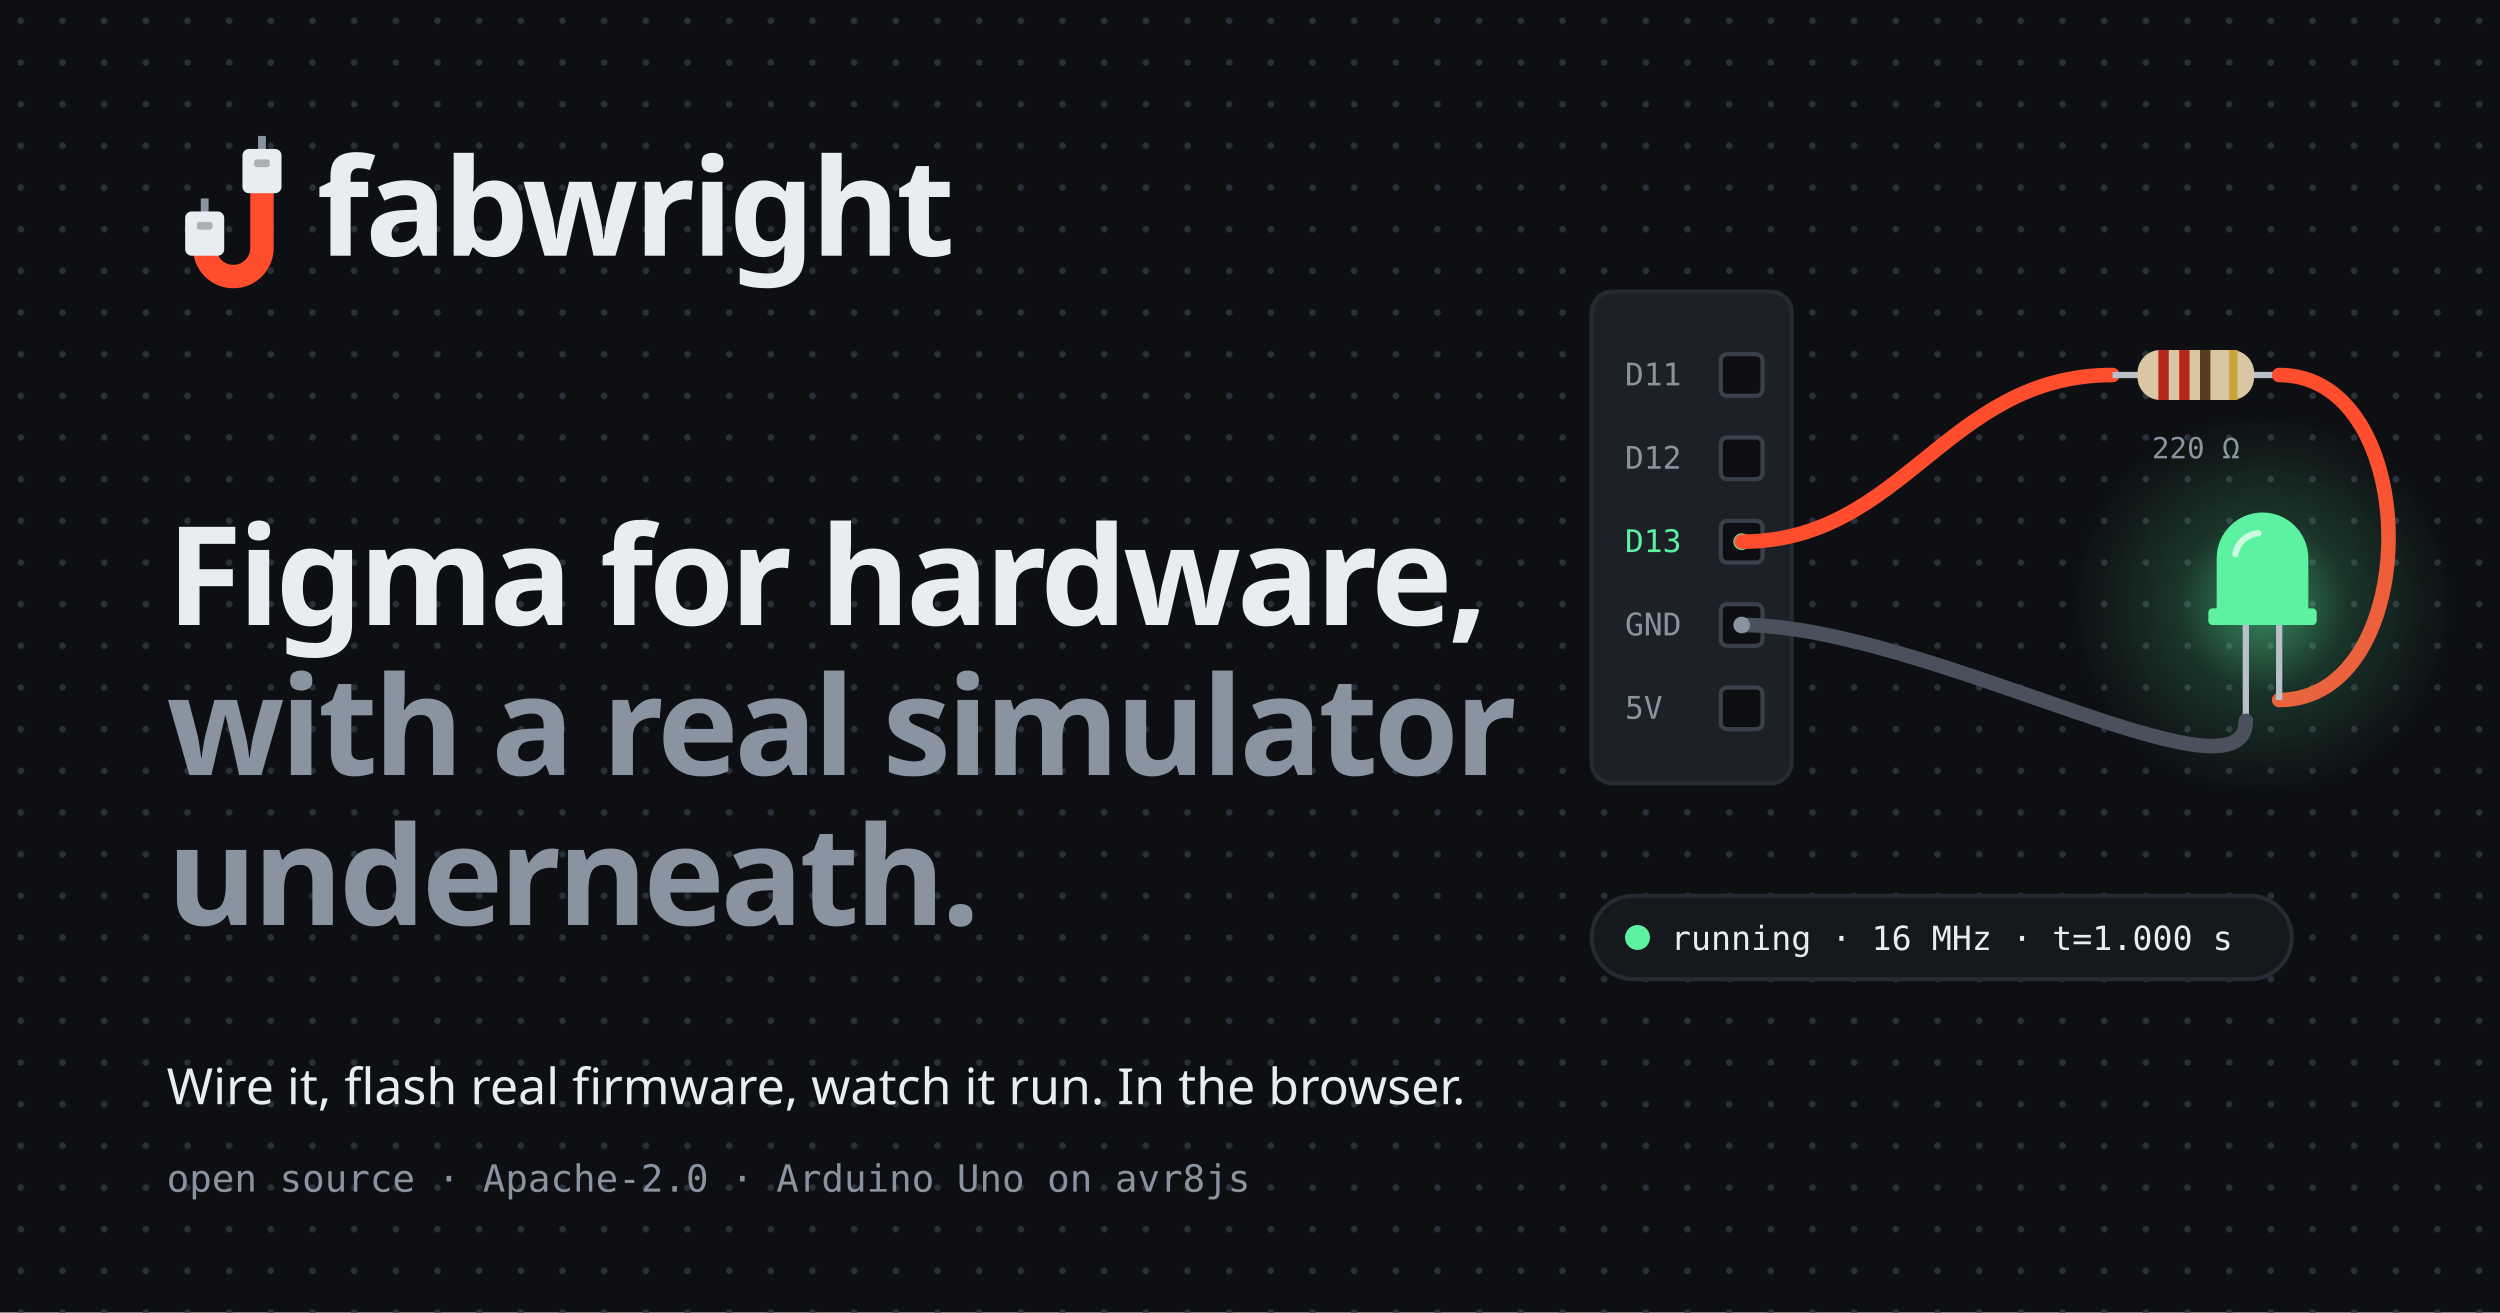
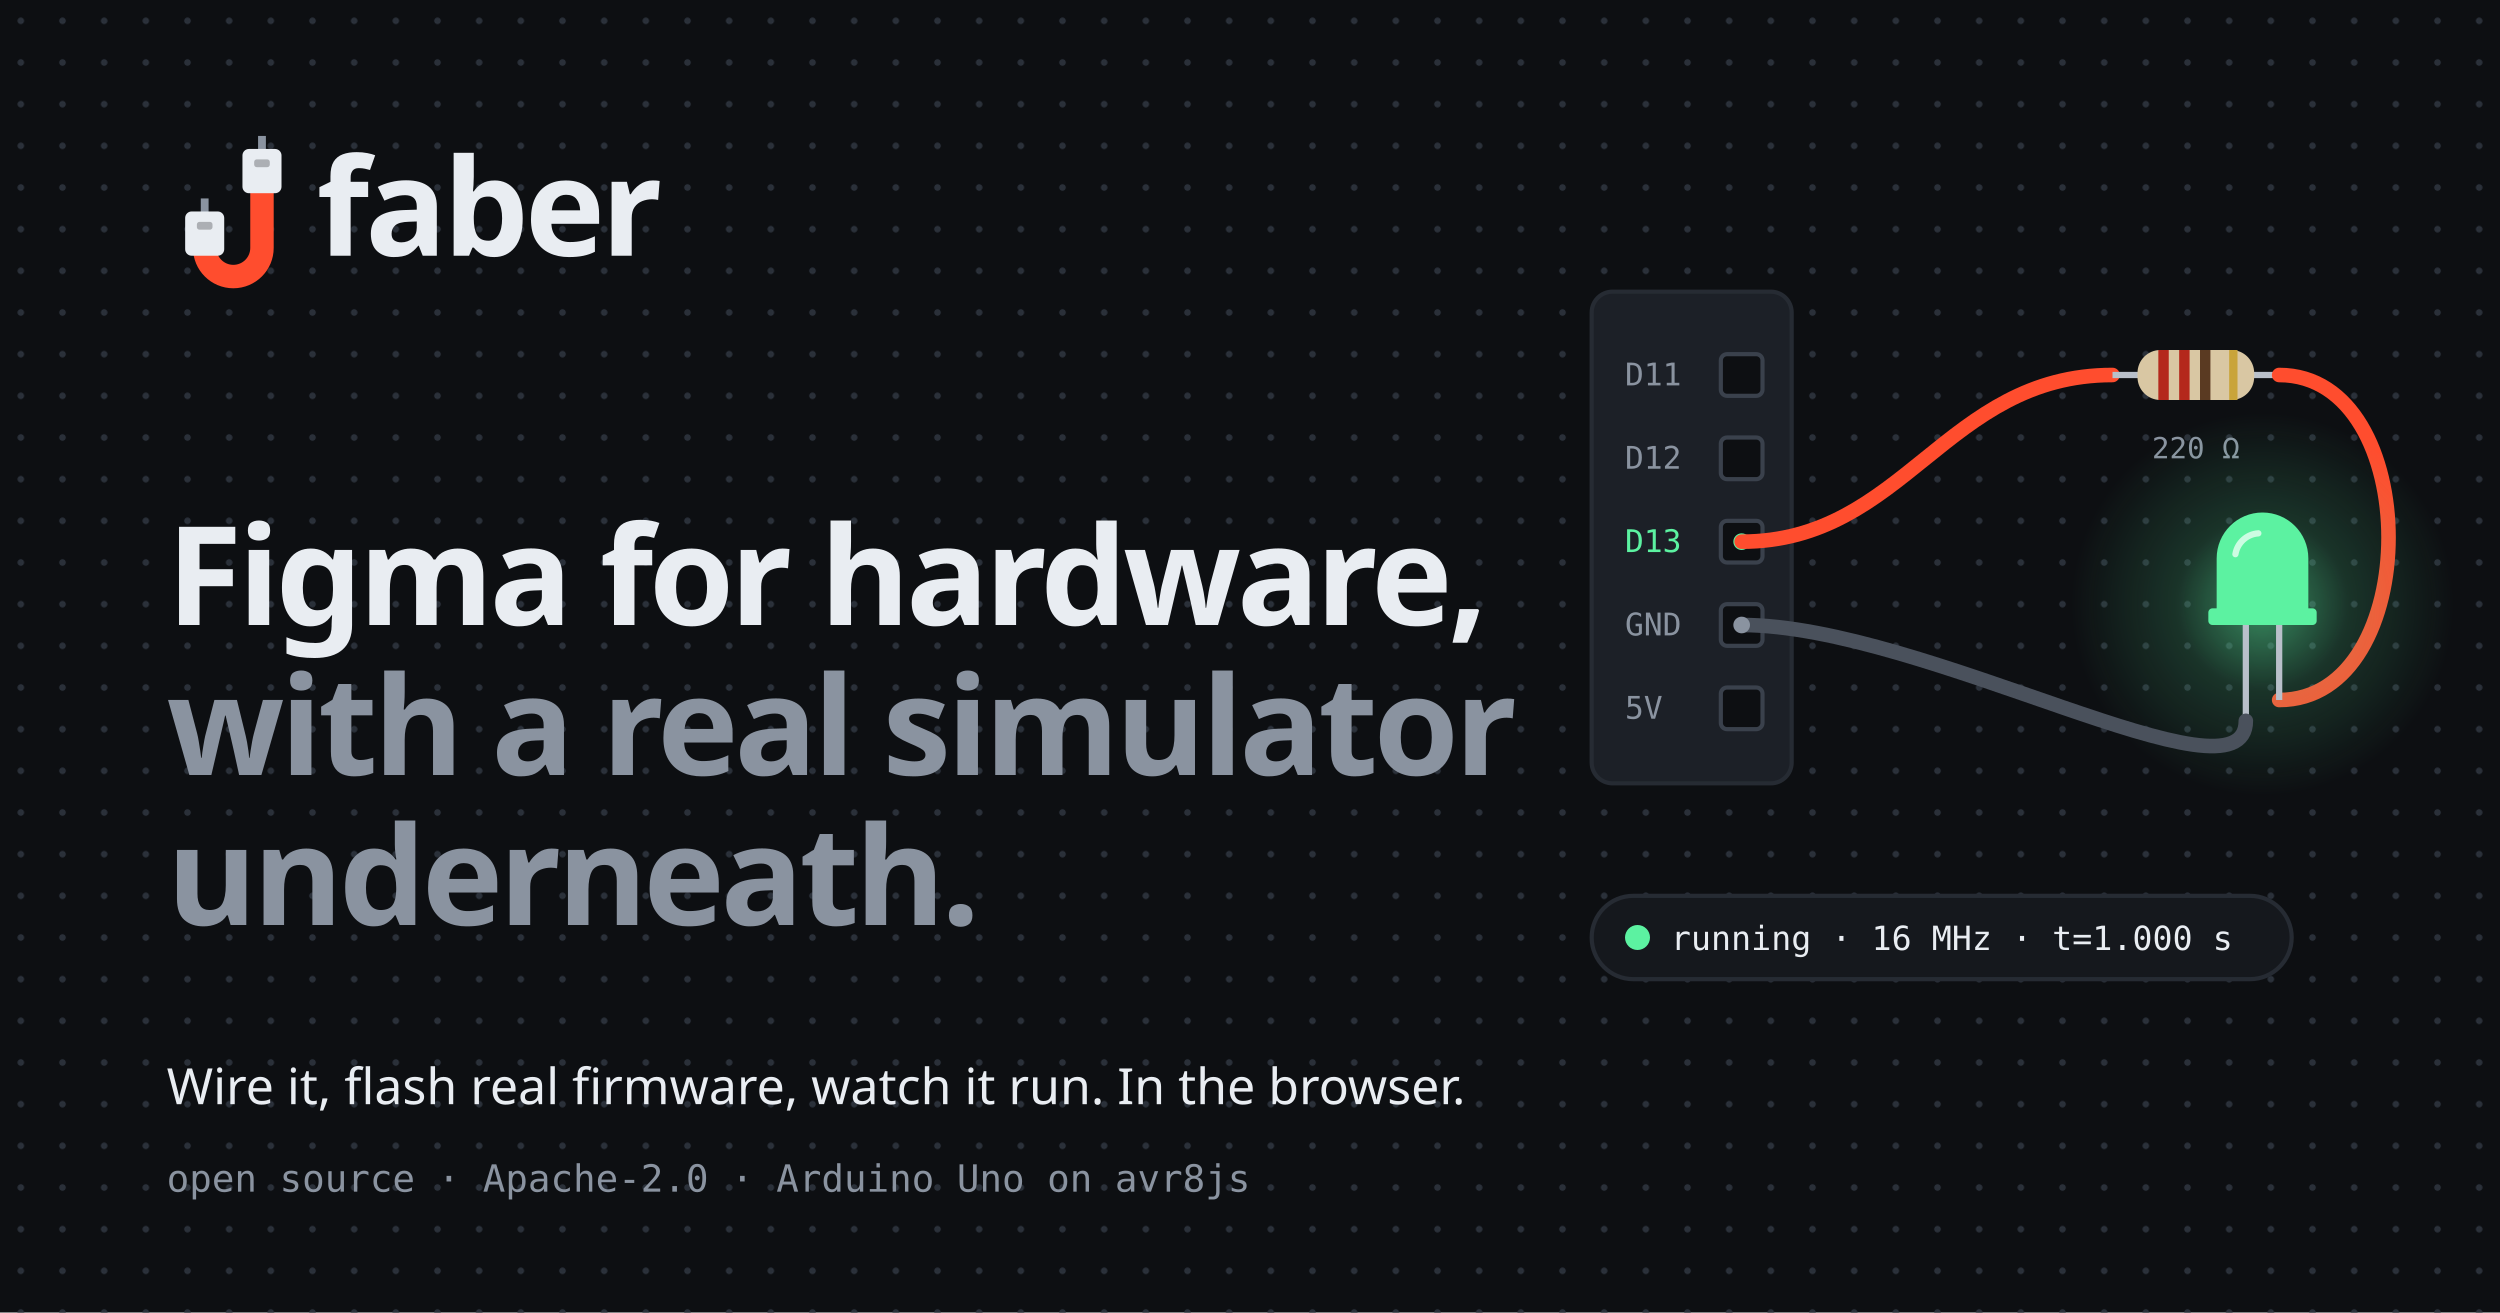
- <svg xmlns="http://www.w3.org/2000/svg" viewBox="0 0 1200 630" width="1200" height="630" role="img" aria-label="Fabwright: Figma for hardware, with a real simulator underneath.">
+ <svg xmlns="http://www.w3.org/2000/svg" viewBox="0 0 1200 630" width="1200" height="630" role="img" aria-label="Faber: Figma for hardware, with a real simulator underneath.">
  <defs>
-     <pattern id="fabwright-card-grid" width="20" height="20" patternUnits="userSpaceOnUse">
+     <pattern id="faber-card-grid" width="20" height="20" patternUnits="userSpaceOnUse">
      <circle cx="10" cy="10" r="1.6" fill="#2A3039" />
    </pattern>
-     <radialGradient id="fabwright-card-glow">
+     <radialGradient id="faber-card-glow">
      <stop offset="0" stop-color="#5CF2A1" stop-opacity=".55" />
      <stop offset=".45" stop-color="#5CF2A1" stop-opacity=".16" />
      <stop offset="1" stop-color="#5CF2A1" stop-opacity="0" />
    </radialGradient>
  </defs>
  <style>
    .display { font-family: "Bricolage Grotesque", "IBM Plex Sans", system-ui, sans-serif; font-weight: 800; }
    .mono { font-family: "IBM Plex Mono", ui-monospace, Menlo, monospace; }
    .ui { font-family: "IBM Plex Sans", system-ui, sans-serif; }
  </style>
  <rect width="1200" height="630" fill="#0D0F12" />
-   <rect width="1200" height="630" fill="url(#fabwright-card-grid)" />
+   <rect width="1200" height="630" fill="url(#faber-card-grid)" />
  <g transform="translate(72 64) scale(1.25)">
    <path d="M43 21 V44 A11 11 0 0 1 21 44 V45" fill="none" stroke="#FF4D2E" stroke-width="9" />
    <rect x="41.5" y="1" width="3" height="6" fill="#8A93A0" />
    <rect x="19.5" y="25" width="3" height="6" fill="#8A93A0" />
    <rect x="35.5" y="6" width="15" height="17" rx="2.5" fill="#E9EDF2" />
    <rect x="13.5" y="30" width="15" height="17" rx="2.5" fill="#E9EDF2" />
    <rect x="40" y="10" width="6" height="3" rx="1" fill="#0D0F12" opacity=".28" />
    <rect x="18" y="34" width="6" height="3" rx="1" fill="#0D0F12" opacity=".28" />
-     <text class="display" x="64" y="47" font-size="52" letter-spacing="-1.5" fill="#E9EDF2">fabwright</text>
+     <text class="display" x="64" y="47" font-size="52" letter-spacing="-1.5" fill="#E9EDF2">faber</text>
  </g>
  <text class="display" x="80" y="300" font-size="66" letter-spacing="-2" fill="#E9EDF2">Figma for hardware,</text>
  <text class="display" x="80" y="372" font-size="66" letter-spacing="-2" fill="#8A93A0">with a real simulator</text>
  <text class="display" x="80" y="444" font-size="66" letter-spacing="-2" fill="#8A93A0">underneath.</text>
  <text class="ui" x="80" y="530" font-size="24" fill="#E9EDF2">Wire it, flash real firmware, watch it run. In the browser.</text>
  <text class="mono" x="80" y="572" font-size="18" fill="#8A93A0">open source · Apache-2.0 · Arduino Uno on avr8js</text>
  <g transform="translate(764 140)">
    <rect x="0" y="0" width="96" height="236" rx="10" fill="#1C2027" stroke="#262B33" stroke-width="2" />
    <g class="mono" font-size="15" fill="#8A93A0">
      <text x="16" y="45">D11</text>
      <text x="16" y="85">D12</text>
      <text x="16" y="125" fill="#5CF2A1">D13</text>
      <text x="16" y="165">GND</text>
      <text x="16" y="205">5V</text>
    </g>
    <g fill="#0D0F12" stroke="#3A414C" stroke-width="2">
      <rect x="62" y="30" width="20" height="20" rx="3" />
      <rect x="62" y="70" width="20" height="20" rx="3" />
      <rect x="62" y="110" width="20" height="20" rx="3" />
      <rect x="62" y="150" width="20" height="20" rx="3" />
      <rect x="62" y="190" width="20" height="20" rx="3" />
    </g>
    <circle cx="72" cy="120" r="4" fill="#5CF2A1" />
    <path d="M72 120 C 150 120, 170 40, 250 40" fill="none" stroke="#FF4D2E" stroke-width="7" stroke-linecap="round" />
    <line x1="250" y1="40" x2="330" y2="40" stroke="#B9C0CA" stroke-width="3" />
    <rect x="262" y="28" width="56" height="24" rx="11" fill="#D9C7A3" />
    <rect x="272" y="28" width="5" height="24" fill="#B4281C" />
    <rect x="282" y="28" width="5" height="24" fill="#B4281C" />
    <rect x="292" y="28" width="5" height="24" fill="#5A3A22" />
    <rect x="306" y="28" width="4" height="24" fill="#C9A43A" />
    <text class="mono" x="290" y="80" font-size="14" fill="#8A93A0" text-anchor="middle">220 Ω</text>
    <path d="M330 40 C 400 40, 400 196, 330 196" fill="none" stroke="#FF4D2E" stroke-width="7" stroke-linecap="round" />
-     <circle cx="322" cy="150" r="92" fill="url(#fabwright-card-glow)" />
+     <circle cx="322" cy="150" r="92" fill="url(#faber-card-glow)" />
    <line x1="330" y1="150" x2="330" y2="196" stroke="#B9C0CA" stroke-width="3" />
    <line x1="314" y1="150" x2="314" y2="206" stroke="#B9C0CA" stroke-width="3" />
    <path d="M300 156 V128 A22 22 0 0 1 344 128 V156 Z" fill="#5CF2A1" />
    <rect x="296" y="152" width="52" height="8" rx="2" fill="#5CF2A1" />
    <path d="M309 126 A12 12 0 0 1 320 116" fill="none" stroke="#E9FFF3" stroke-width="3" stroke-linecap="round" opacity=".8" />
    <path d="M314 206 C 314 250, 160 160, 72 160" fill="none" stroke="#4A515C" stroke-width="7" stroke-linecap="round" />
    <circle cx="72" cy="160" r="4" fill="#8A93A0" />
    <g transform="translate(0 290)">
      <rect width="336" height="40" rx="20" fill="#15181D" stroke="#262B33" stroke-width="2" />
      <circle cx="22" cy="20" r="6" fill="#5CF2A1" />
      <text class="mono" x="38" y="26" font-size="16" fill="#E9EDF2">running · 16 MHz · t=1.000 s</text>
    </g>
  </g>
</svg>
